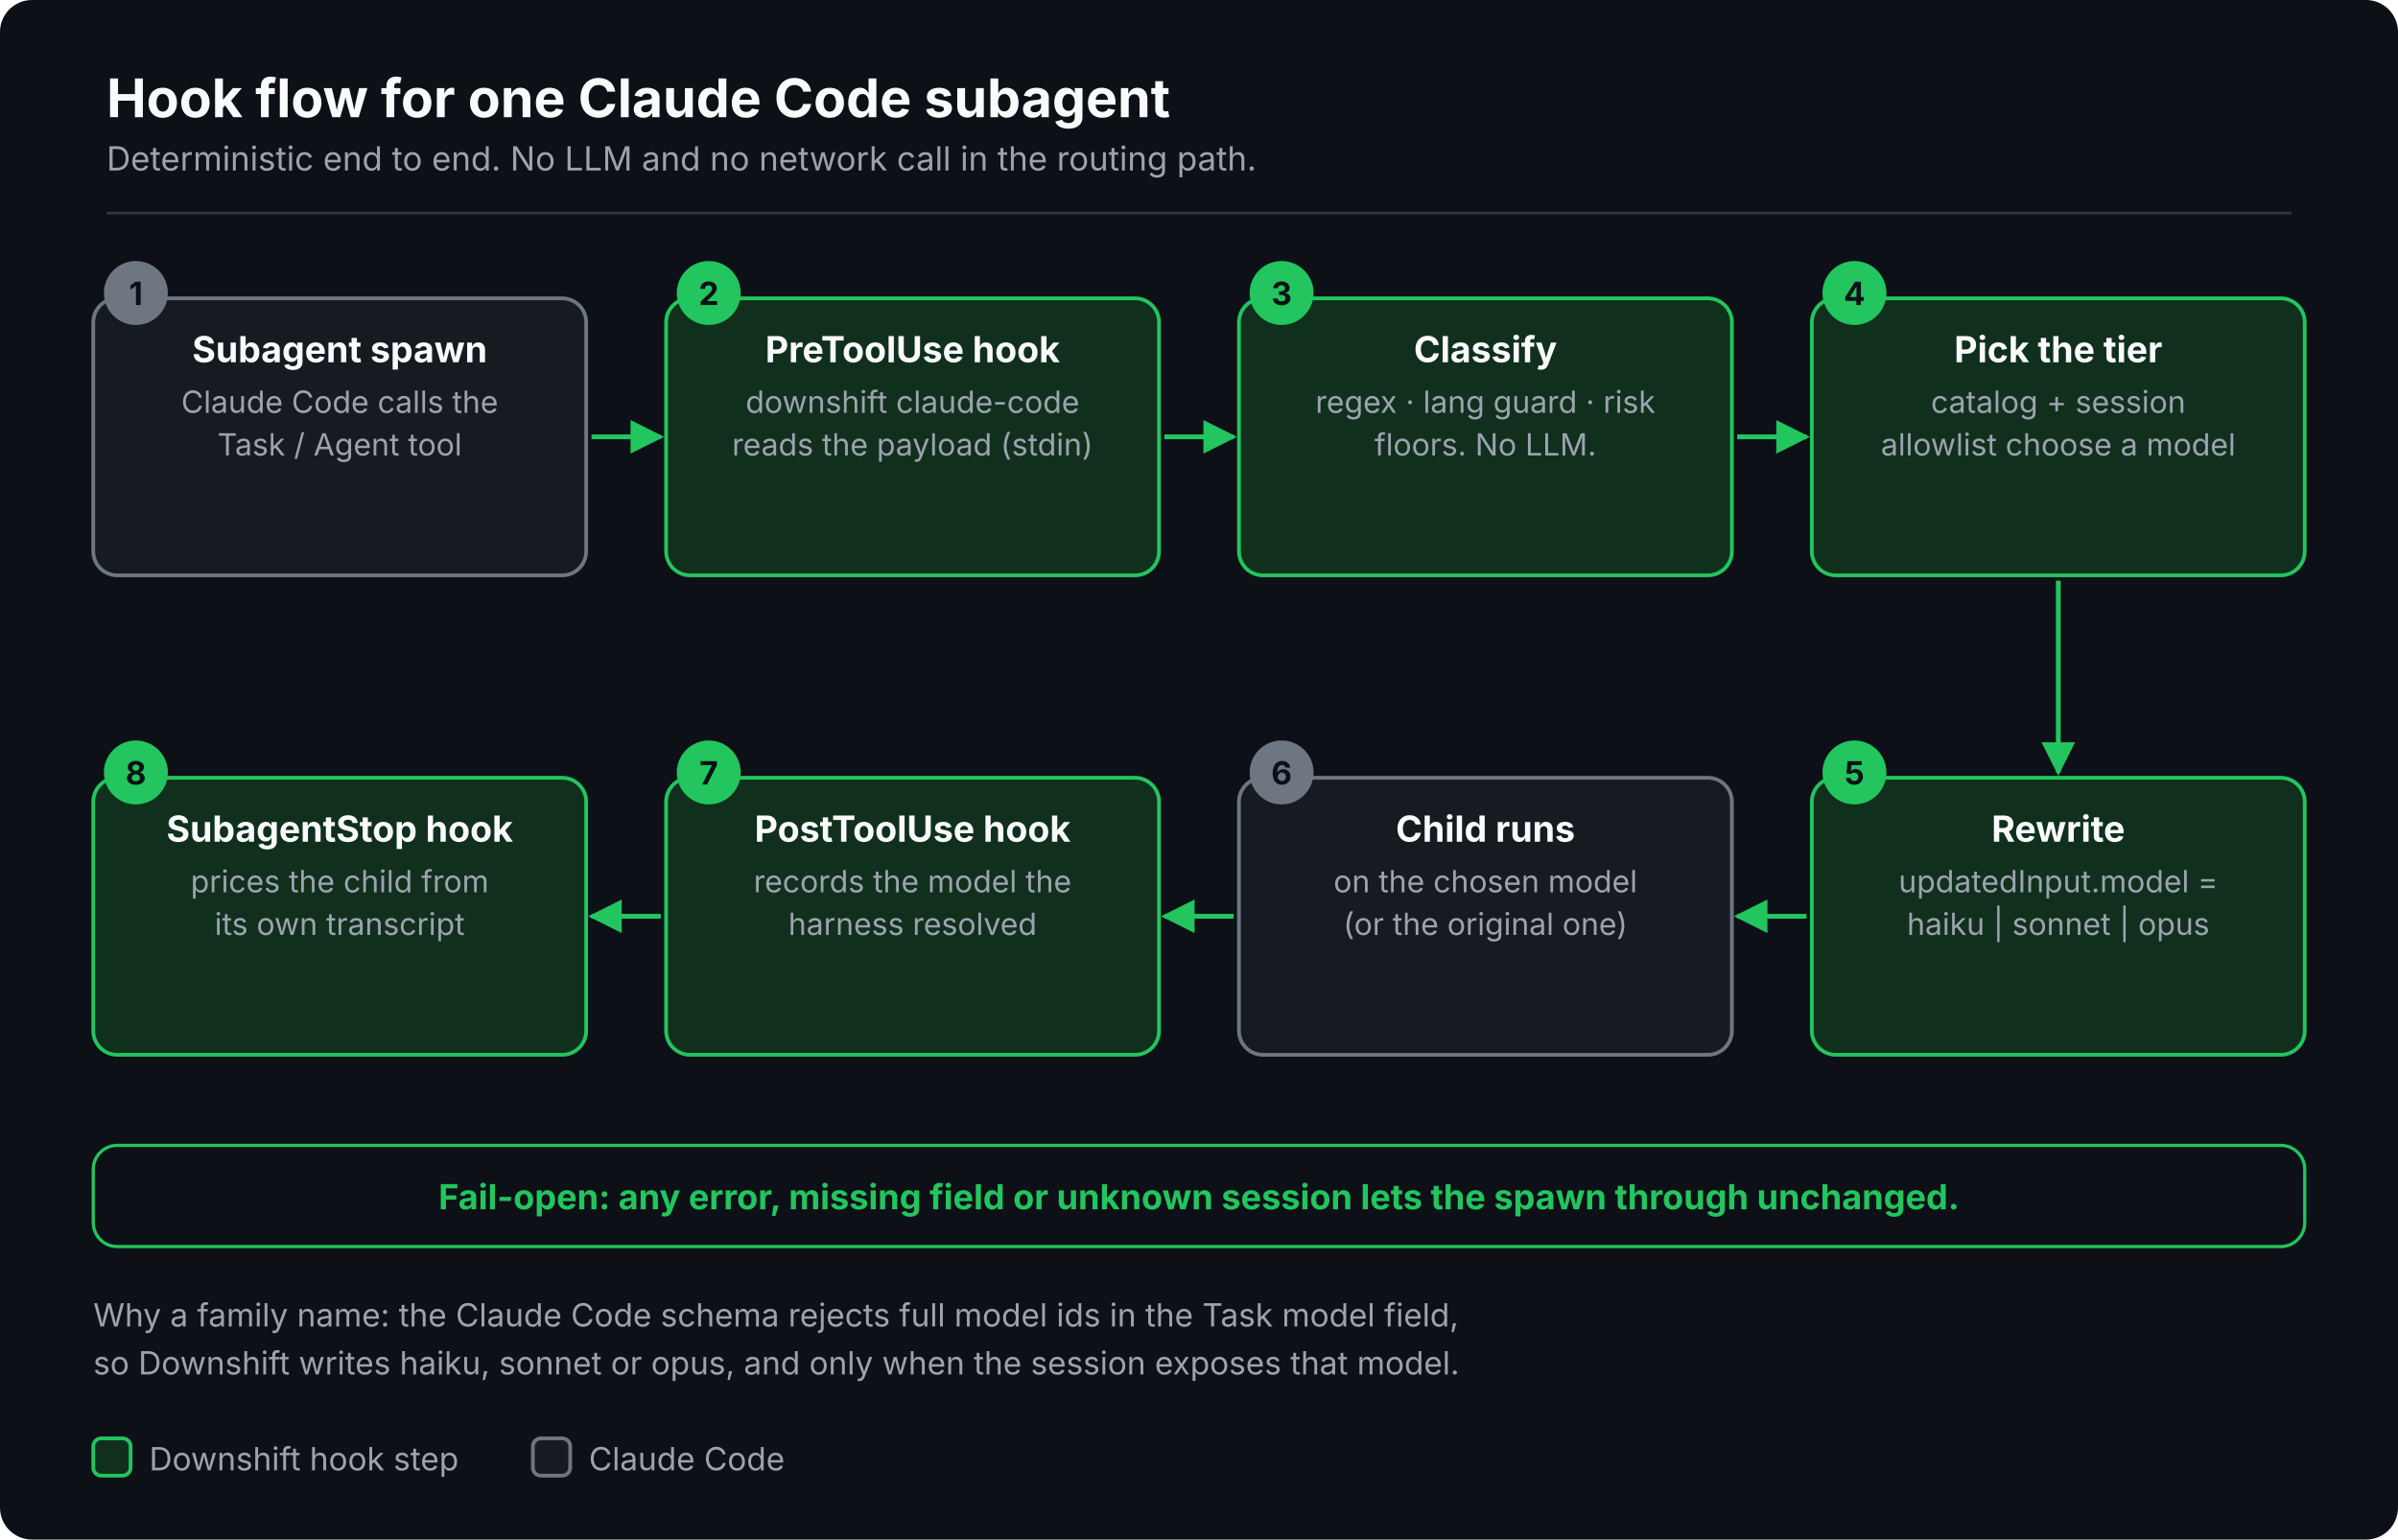
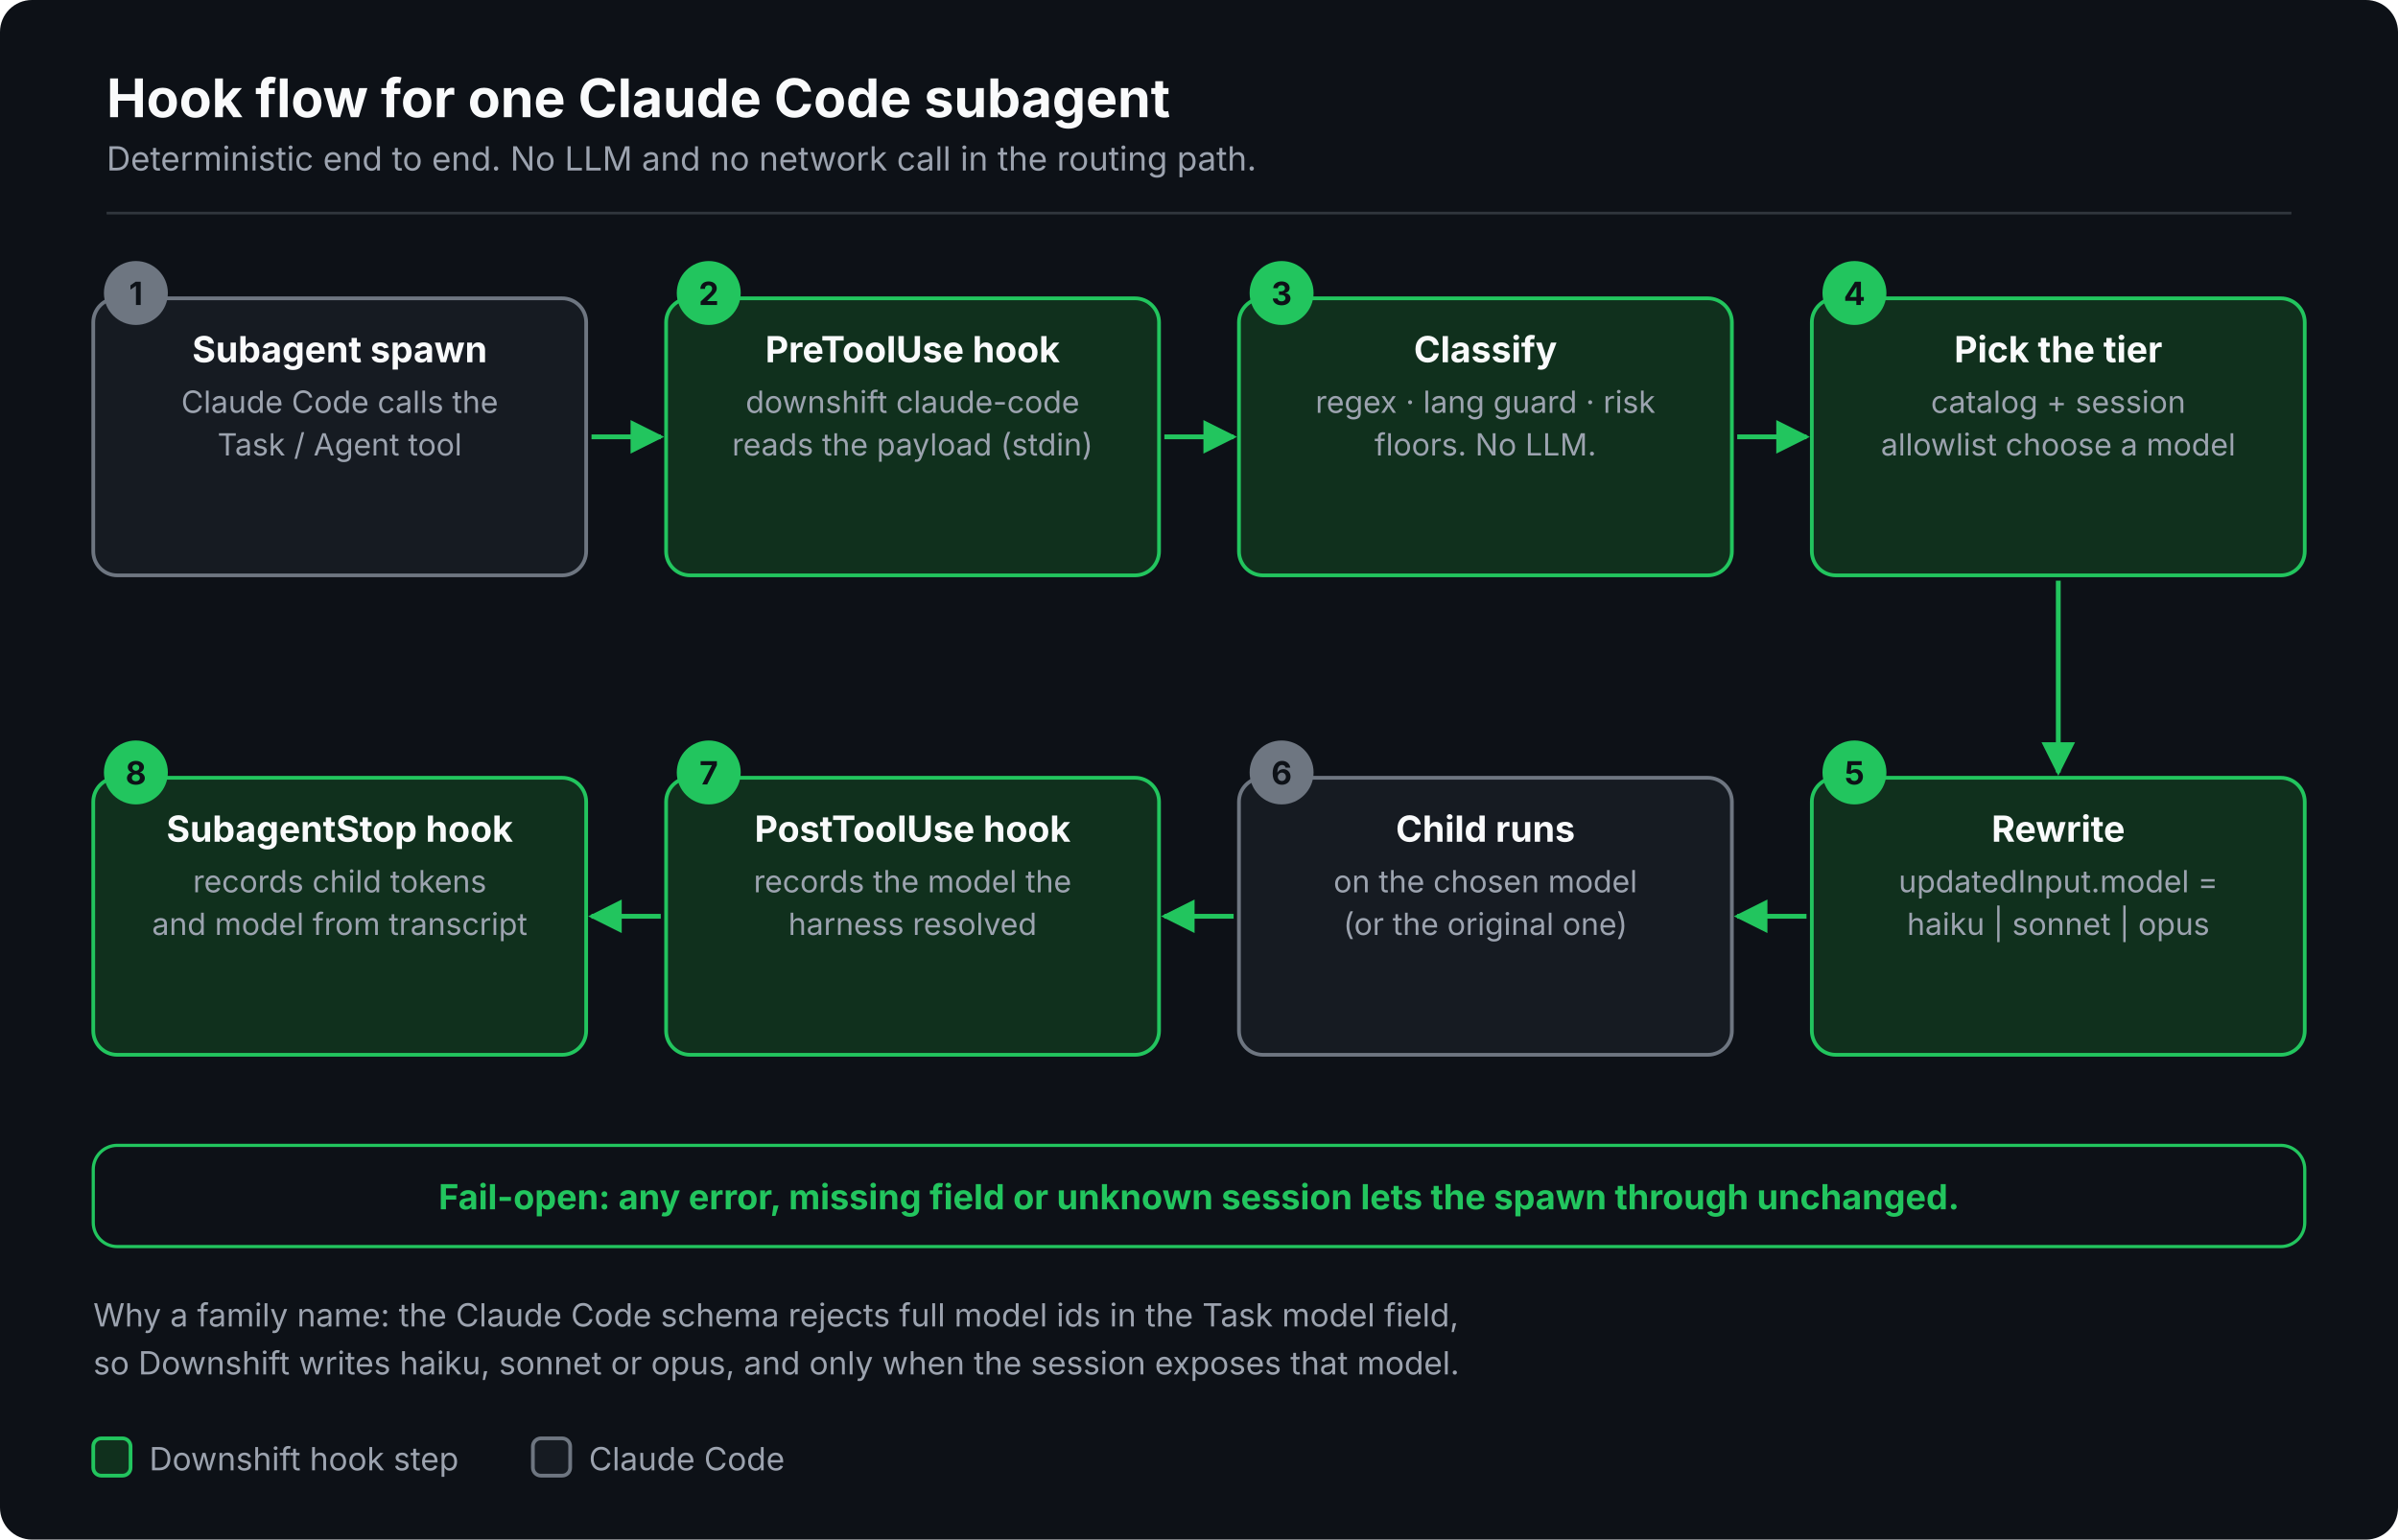
<svg xmlns="http://www.w3.org/2000/svg" width="900" height="578" viewBox="0 0 900 578" role="img" aria-labelledby="t d">
  <defs>
    <marker id="a" viewBox="0 0 10 10" refX="9" refY="5" markerWidth="7" markerHeight="7" orient="auto">
      <path d="M0 0L10 5L0 10z" fill="#9CA3AF" />
    </marker>
    <marker id="g" viewBox="0 0 10 10" refX="9" refY="5" markerWidth="7" markerHeight="7" orient="auto">
      <path d="M0 0L10 5L0 10z" fill="#22C55E" />
    </marker>
  </defs>
  <rect width="900" height="578" rx="12" fill="#0D1117" />
  <text x="40" y="44" fill="#F9FAFB" font-size="20" font-weight="700" text-anchor="start" font-family="Inter,ui-sans-serif,system-ui,-apple-system,'Segoe UI',sans-serif">Hook flow for one Claude Code subagent</text>
  <text x="40" y="64" fill="#9CA3AF" font-size="12.5" font-weight="400" text-anchor="start" font-family="Inter,ui-sans-serif,system-ui,-apple-system,'Segoe UI',sans-serif">Deterministic end to end. No LLM and no network call in the routing path.</text>
  <line x1="40" y1="80" x2="860" y2="80" stroke="#30363D" />
  <rect x="35" y="112" width="185" height="104" rx="9" fill="#161B22" stroke="#6E7681" stroke-width="1.4" />
  <text x="127.5" y="136" fill="#F9FAFB" font-size="13.5" font-weight="700" text-anchor="middle" font-family="Inter,ui-sans-serif,system-ui,-apple-system,'Segoe UI',sans-serif">Subagent spawn</text>
  <text x="127.5" y="155" fill="#9CA3AF" font-size="11.5" font-weight="400" text-anchor="middle" font-family="Inter,ui-sans-serif,system-ui,-apple-system,'Segoe UI',sans-serif">Claude Code calls the</text>
  <text x="127.5" y="171" fill="#9CA3AF" font-size="11.5" font-weight="400" text-anchor="middle" font-family="Inter,ui-sans-serif,system-ui,-apple-system,'Segoe UI',sans-serif">Task / Agent tool</text>
  <circle cx="51" cy="110" r="12" fill="#6E7681" />
  <text x="51" y="114.5" fill="#0D1117" font-size="12" font-weight="700" text-anchor="middle" font-family="Inter,ui-sans-serif,system-ui,-apple-system,'Segoe UI',sans-serif">1</text>
  <rect x="250" y="112" width="185" height="104" rx="9" fill="#10301D" stroke="#22C55E" stroke-width="1.4" />
  <text x="342.5" y="136" fill="#F9FAFB" font-size="13.5" font-weight="700" text-anchor="middle" font-family="Inter,ui-sans-serif,system-ui,-apple-system,'Segoe UI',sans-serif">PreToolUse hook</text>
  <text x="342.5" y="155" fill="#9CA3AF" font-size="11.5" font-weight="400" text-anchor="middle" font-family="Inter,ui-sans-serif,system-ui,-apple-system,'Segoe UI',sans-serif">downshift claude-code</text>
  <text x="342.5" y="171" fill="#9CA3AF" font-size="11.5" font-weight="400" text-anchor="middle" font-family="Inter,ui-sans-serif,system-ui,-apple-system,'Segoe UI',sans-serif">reads the payload (stdin)</text>
  <circle cx="266" cy="110" r="12" fill="#22C55E" />
  <text x="266" y="114.5" fill="#0D1117" font-size="12" font-weight="700" text-anchor="middle" font-family="Inter,ui-sans-serif,system-ui,-apple-system,'Segoe UI',sans-serif">2</text>
  <rect x="465" y="112" width="185" height="104" rx="9" fill="#10301D" stroke="#22C55E" stroke-width="1.4" />
  <text x="557.5" y="136" fill="#F9FAFB" font-size="13.5" font-weight="700" text-anchor="middle" font-family="Inter,ui-sans-serif,system-ui,-apple-system,'Segoe UI',sans-serif">Classify</text>
  <text x="557.5" y="155" fill="#9CA3AF" font-size="11.5" font-weight="400" text-anchor="middle" font-family="Inter,ui-sans-serif,system-ui,-apple-system,'Segoe UI',sans-serif">regex · lang guard · risk</text>
  <text x="557.5" y="171" fill="#9CA3AF" font-size="11.5" font-weight="400" text-anchor="middle" font-family="Inter,ui-sans-serif,system-ui,-apple-system,'Segoe UI',sans-serif">floors. No LLM.</text>
  <circle cx="481" cy="110" r="12" fill="#22C55E" />
  <text x="481" y="114.5" fill="#0D1117" font-size="12" font-weight="700" text-anchor="middle" font-family="Inter,ui-sans-serif,system-ui,-apple-system,'Segoe UI',sans-serif">3</text>
  <rect x="680" y="112" width="185" height="104" rx="9" fill="#10301D" stroke="#22C55E" stroke-width="1.4" />
  <text x="772.5" y="136" fill="#F9FAFB" font-size="13.5" font-weight="700" text-anchor="middle" font-family="Inter,ui-sans-serif,system-ui,-apple-system,'Segoe UI',sans-serif">Pick the tier</text>
  <text x="772.5" y="155" fill="#9CA3AF" font-size="11.5" font-weight="400" text-anchor="middle" font-family="Inter,ui-sans-serif,system-ui,-apple-system,'Segoe UI',sans-serif">catalog + session</text>
  <text x="772.5" y="171" fill="#9CA3AF" font-size="11.5" font-weight="400" text-anchor="middle" font-family="Inter,ui-sans-serif,system-ui,-apple-system,'Segoe UI',sans-serif">allowlist choose a model</text>
  <circle cx="696" cy="110" r="12" fill="#22C55E" />
  <text x="696" y="114.5" fill="#0D1117" font-size="12" font-weight="700" text-anchor="middle" font-family="Inter,ui-sans-serif,system-ui,-apple-system,'Segoe UI',sans-serif">4</text>
  <rect x="680" y="292" width="185" height="104" rx="9" fill="#10301D" stroke="#22C55E" stroke-width="1.4" />
  <text x="772.5" y="316" fill="#F9FAFB" font-size="13.5" font-weight="700" text-anchor="middle" font-family="Inter,ui-sans-serif,system-ui,-apple-system,'Segoe UI',sans-serif">Rewrite</text>
  <text x="772.5" y="335" fill="#9CA3AF" font-size="11.5" font-weight="400" text-anchor="middle" font-family="Inter,ui-sans-serif,system-ui,-apple-system,'Segoe UI',sans-serif">updatedInput.model =</text>
  <text x="772.5" y="351" fill="#9CA3AF" font-size="11.5" font-weight="400" text-anchor="middle" font-family="Inter,ui-sans-serif,system-ui,-apple-system,'Segoe UI',sans-serif">haiku | sonnet | opus</text>
  <circle cx="696" cy="290" r="12" fill="#22C55E" />
  <text x="696" y="294.5" fill="#0D1117" font-size="12" font-weight="700" text-anchor="middle" font-family="Inter,ui-sans-serif,system-ui,-apple-system,'Segoe UI',sans-serif">5</text>
  <rect x="465" y="292" width="185" height="104" rx="9" fill="#161B22" stroke="#6E7681" stroke-width="1.4" />
  <text x="557.5" y="316" fill="#F9FAFB" font-size="13.5" font-weight="700" text-anchor="middle" font-family="Inter,ui-sans-serif,system-ui,-apple-system,'Segoe UI',sans-serif">Child runs</text>
  <text x="557.5" y="335" fill="#9CA3AF" font-size="11.5" font-weight="400" text-anchor="middle" font-family="Inter,ui-sans-serif,system-ui,-apple-system,'Segoe UI',sans-serif">on the chosen model</text>
  <text x="557.5" y="351" fill="#9CA3AF" font-size="11.5" font-weight="400" text-anchor="middle" font-family="Inter,ui-sans-serif,system-ui,-apple-system,'Segoe UI',sans-serif">(or the original one)</text>
  <circle cx="481" cy="290" r="12" fill="#6E7681" />
  <text x="481" y="294.5" fill="#0D1117" font-size="12" font-weight="700" text-anchor="middle" font-family="Inter,ui-sans-serif,system-ui,-apple-system,'Segoe UI',sans-serif">6</text>
  <rect x="250" y="292" width="185" height="104" rx="9" fill="#10301D" stroke="#22C55E" stroke-width="1.4" />
  <text x="342.5" y="316" fill="#F9FAFB" font-size="13.5" font-weight="700" text-anchor="middle" font-family="Inter,ui-sans-serif,system-ui,-apple-system,'Segoe UI',sans-serif">PostToolUse hook</text>
  <text x="342.5" y="335" fill="#9CA3AF" font-size="11.5" font-weight="400" text-anchor="middle" font-family="Inter,ui-sans-serif,system-ui,-apple-system,'Segoe UI',sans-serif">records the model the</text>
  <text x="342.5" y="351" fill="#9CA3AF" font-size="11.5" font-weight="400" text-anchor="middle" font-family="Inter,ui-sans-serif,system-ui,-apple-system,'Segoe UI',sans-serif">harness resolved</text>
  <circle cx="266" cy="290" r="12" fill="#22C55E" />
  <text x="266" y="294.5" fill="#0D1117" font-size="12" font-weight="700" text-anchor="middle" font-family="Inter,ui-sans-serif,system-ui,-apple-system,'Segoe UI',sans-serif">7</text>
  <rect x="35" y="292" width="185" height="104" rx="9" fill="#10301D" stroke="#22C55E" stroke-width="1.4" />
  <text x="127.5" y="316" fill="#F9FAFB" font-size="13.5" font-weight="700" text-anchor="middle" font-family="Inter,ui-sans-serif,system-ui,-apple-system,'Segoe UI',sans-serif">SubagentStop hook</text>
-   <text x="127.5" y="335" fill="#9CA3AF" font-size="11.5" font-weight="400" text-anchor="middle" font-family="Inter,ui-sans-serif,system-ui,-apple-system,'Segoe UI',sans-serif">prices the child from</text>
-   <text x="127.5" y="351" fill="#9CA3AF" font-size="11.5" font-weight="400" text-anchor="middle" font-family="Inter,ui-sans-serif,system-ui,-apple-system,'Segoe UI',sans-serif">its own transcript</text>
+   <text x="127.5" y="335" fill="#9CA3AF" font-size="11.5" font-weight="400" text-anchor="middle" font-family="Inter,ui-sans-serif,system-ui,-apple-system,'Segoe UI',sans-serif">records child tokens</text>
+   <text x="127.5" y="351" fill="#9CA3AF" font-size="11.5" font-weight="400" text-anchor="middle" font-family="Inter,ui-sans-serif,system-ui,-apple-system,'Segoe UI',sans-serif">and model from transcript</text>
  <circle cx="51" cy="290" r="12" fill="#22C55E" />
  <text x="51" y="294.5" fill="#0D1117" font-size="12" font-weight="700" text-anchor="middle" font-family="Inter,ui-sans-serif,system-ui,-apple-system,'Segoe UI',sans-serif">8</text>
  <path d="M222,164.0 H248" fill="none" stroke="#22C55E" stroke-width="1.8" marker-end="url(#g)" />
  <path d="M437,164.0 H463" fill="none" stroke="#22C55E" stroke-width="1.8" marker-end="url(#g)" />
  <path d="M652,164.0 H678" fill="none" stroke="#22C55E" stroke-width="1.8" marker-end="url(#g)" />
  <path d="M772.5,218 V290" fill="none" stroke="#22C55E" stroke-width="1.8" marker-end="url(#g)" />
  <path d="M678,344.0 H652" fill="none" stroke="#22C55E" stroke-width="1.8" marker-end="url(#g)" />
  <path d="M463,344.0 H437" fill="none" stroke="#22C55E" stroke-width="1.8" marker-end="url(#g)" />
  <path d="M248,344.0 H222" fill="none" stroke="#22C55E" stroke-width="1.8" marker-end="url(#g)" />
  <rect x="35" y="430" width="830" height="38" rx="9" fill="#0D1117" stroke="#22C55E" stroke-width="1.2" />
  <text x="450" y="454" fill="#22C55E" font-size="13" font-weight="700" text-anchor="middle" font-family="Inter,ui-sans-serif,system-ui,-apple-system,'Segoe UI',sans-serif">Fail-open: any error, missing field or unknown session lets the spawn through unchanged.</text>
  <text x="35" y="498" fill="#9CA3AF" font-size="12" font-weight="400" text-anchor="start" font-family="Inter,ui-sans-serif,system-ui,-apple-system,'Segoe UI',sans-serif">Why a family name: the Claude Code schema rejects full model ids in the Task model field,</text>
  <text x="35" y="516" fill="#9CA3AF" font-size="12" font-weight="400" text-anchor="start" font-family="Inter,ui-sans-serif,system-ui,-apple-system,'Segoe UI',sans-serif">so Downshift writes haiku, sonnet or opus, and only when the session exposes that model.</text>
  <rect x="35" y="540" width="14" height="14" rx="3" fill="#10301D" stroke="#22C55E" stroke-width="1.4" />
  <text x="56" y="552" fill="#9CA3AF" font-size="12" font-weight="400" text-anchor="start" font-family="Inter,ui-sans-serif,system-ui,-apple-system,'Segoe UI',sans-serif">Downshift hook step</text>
  <rect x="200" y="540" width="14" height="14" rx="3" fill="#161B22" stroke="#6E7681" stroke-width="1.4" />
  <text x="221" y="552" fill="#9CA3AF" font-size="12" font-weight="400" text-anchor="start" font-family="Inter,ui-sans-serif,system-ui,-apple-system,'Segoe UI',sans-serif">Claude Code</text>
</svg>
